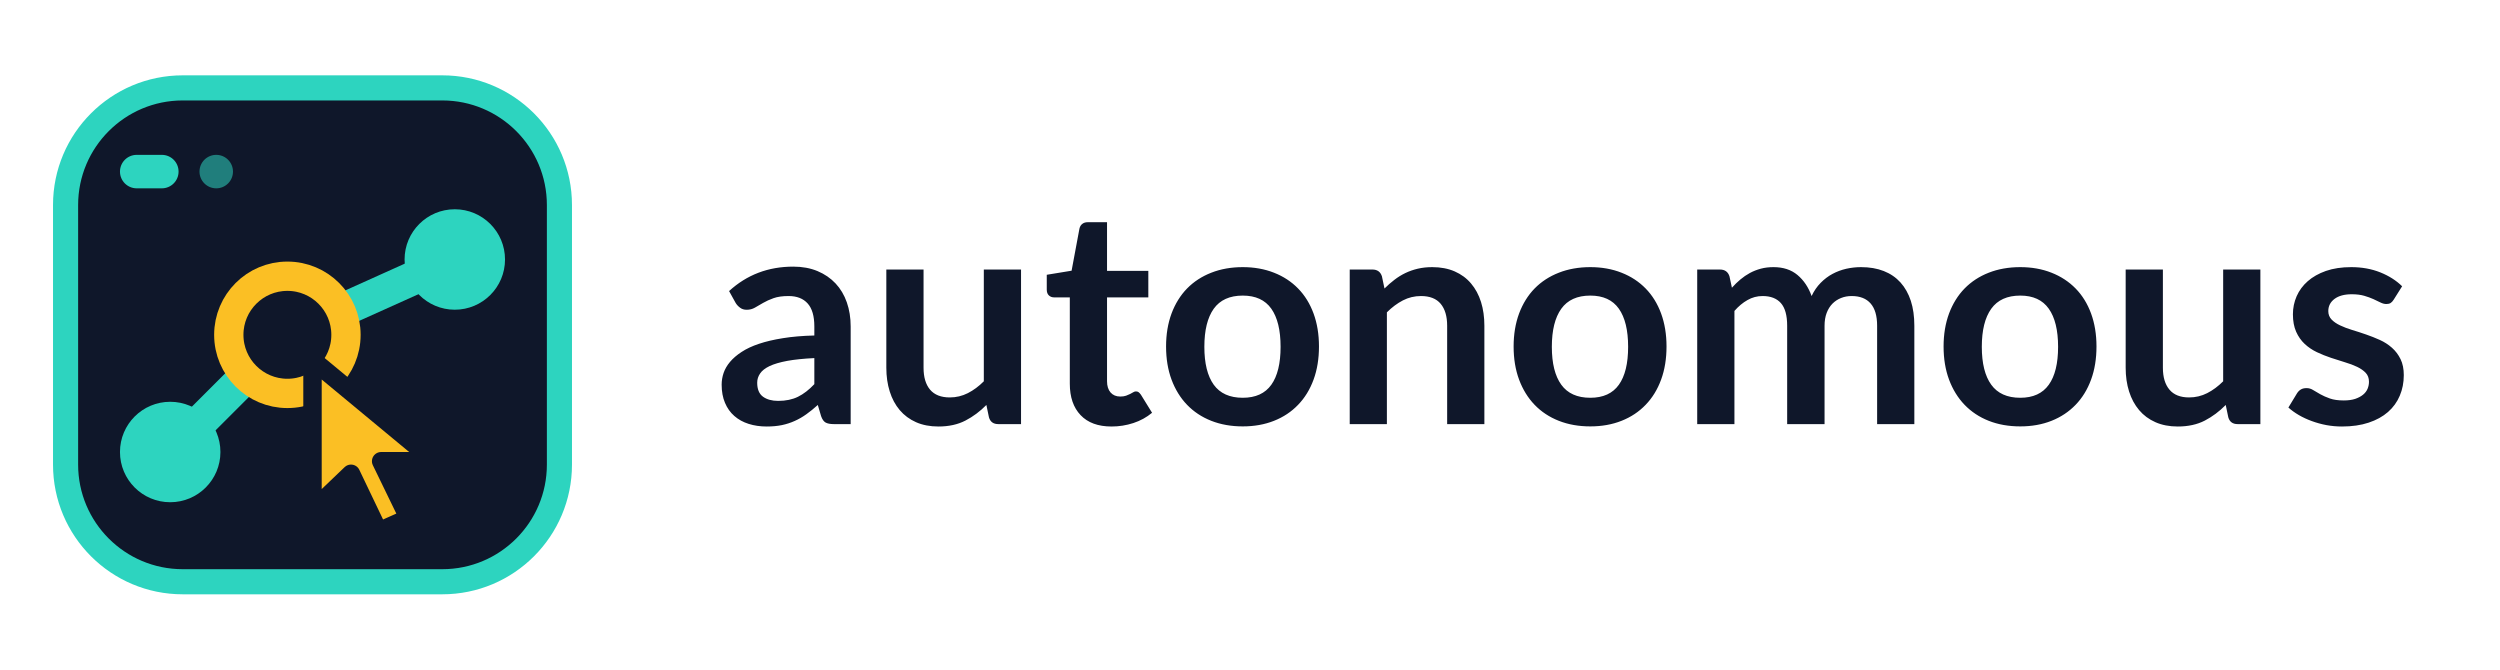
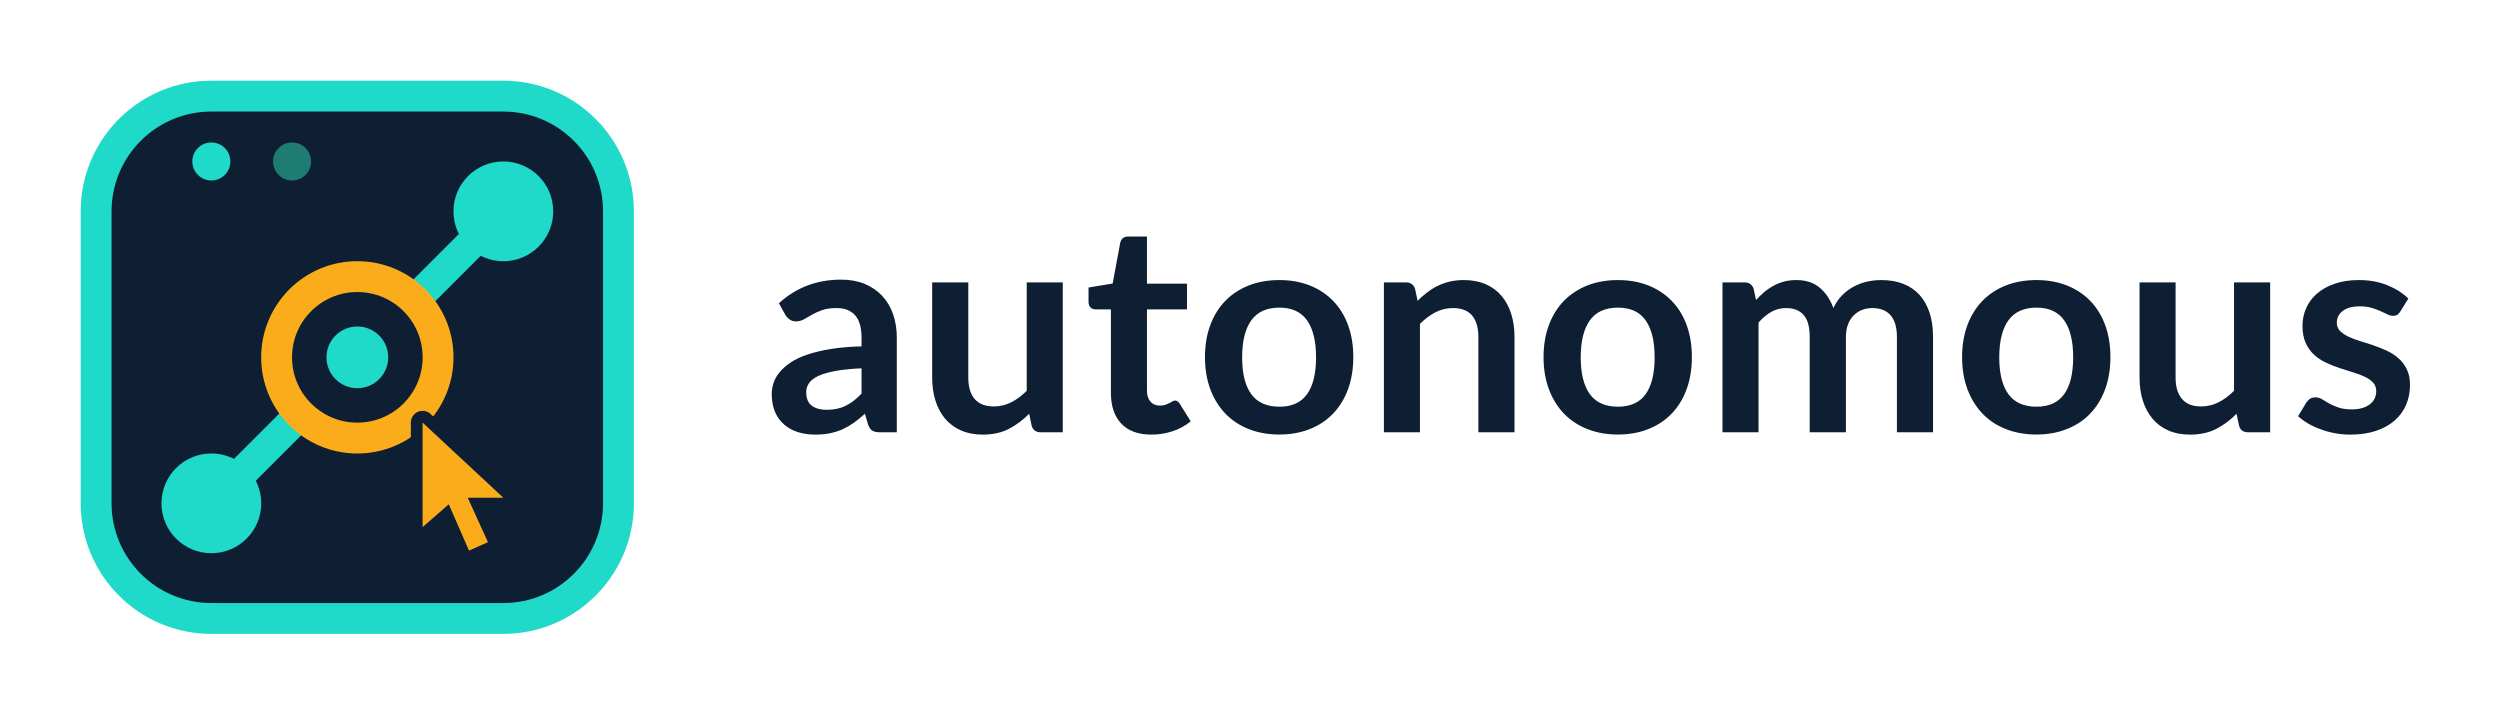
- <svg xmlns="http://www.w3.org/2000/svg" viewBox="0 0 448 120" width="448" height="120" role="img" aria-labelledby="t">
+ <svg xmlns="http://www.w3.org/2000/svg" viewBox="0 0 289.22 82.67" width="289.22" height="82.67" role="img" aria-labelledby="t">
  <style>
-     .word { fill: #0f172a; }
-     @media (prefers-color-scheme: dark) { .word { fill: #e2e8f0; } }
+     .word { fill: #0f1f33; }
+     @media (prefers-color-scheme: dark) { .word { fill: #e3e8f0; } }
  </style>
-   <g transform="translate(8 12) scale(1.5)">
-     <rect x="2.5" y="2.5" width="59" height="59" rx="14" fill="#0f172a" stroke="#2dd4bf" stroke-width="3" />
-     <rect x="9" y="10.5" width="7" height="4" rx="2" fill="#2dd4bf" />
-     <rect x="18.5" y="10.5" width="4" height="4" rx="2" fill="#2dd4bf" opacity="0.55" />
-     <g stroke="#2dd4bf" stroke-width="4" stroke-linecap="round">
-       <line x1="15" y1="46" x2="29" y2="32" />
-       <line x1="29" y1="32" x2="49" y2="23" />
-     </g>
-     <circle cx="15" cy="46" r="6" fill="#2dd4bf" />
-     <circle cx="49" cy="23" r="6" fill="#2dd4bf" />
-     <circle cx="29" cy="32" r="7" fill="#0f172a" stroke="#fbbf24" stroke-width="3.5" />
-     <path d="M32 35 L32 53 L36.6 48.6 L39.9 55.5 L43.5 53.9 L40.2 47.1 L46.6 47.1 Z" fill="#fbbf24" stroke="#0f172a" stroke-width="2.2" stroke-linejoin="round" />
+   <g transform="translate(9.34 9.34)">
+     <rect x="1.78" y="1.78" width="60.43" height="60.43" rx="13.33" fill="#0f1f33" stroke="#20dac9" stroke-width="3.57" />
+     <circle cx="15.11" cy="9.34" r="2.2" fill="#20dac9" />
+     <circle cx="24.45" cy="9.34" r="2.2" fill="#1e7c72" />
+     <path d="M15.11 48.89 L48.89 15.11" stroke="#20dac9" stroke-width="3.57" stroke-linecap="round" />
+     <circle cx="15.11" cy="48.89" r="5.77" fill="#20dac9" />
+     <circle cx="48.89" cy="15.11" r="5.77" fill="#20dac9" />
+     <circle cx="32" cy="32" r="9.34" fill="#0f1f33" stroke="#faac1b" stroke-width="3.57" />
+     <circle cx="32" cy="32" r="3.57" fill="#20dac9" />
+     <path d="M39.55 39.55 L39.55 51.64 L42.58 49 L44.92 54.36 L47.11 53.38 L44.77 48.24 L48.89 48.24 Z" fill="#faac1b" stroke="#0f1f33" stroke-width="2.72" stroke-linejoin="round" paint-order="stroke" />
+     <path class="word" d="M90.33 33.27Q88.52 33.35 87.29 33.58Q86.06 33.81 85.31 34.16Q84.57 34.52 84.25 34.99Q83.93 35.47 83.93 36.02Q83.93 37.12 84.58 37.6Q85.23 38.07 86.28 38.07Q87.56 38.07 88.5 37.6Q89.44 37.14 90.33 36.19ZM80.77 25.74Q83.76 23.01 87.97 23.01Q89.49 23.01 90.69 23.5Q91.89 24 92.72 24.89Q93.55 25.78 93.98 27.01Q94.41 28.25 94.41 29.72V40.67H92.51Q91.92 40.67 91.6 40.5Q91.28 40.32 91.09 39.78L90.72 38.53Q90.06 39.12 89.44 39.57Q88.81 40.01 88.14 40.32Q87.46 40.62 86.69 40.78Q85.92 40.94 84.99 40.94Q83.89 40.94 82.96 40.65Q82.03 40.35 81.36 39.76Q80.68 39.17 80.31 38.29Q79.94 37.41 79.94 36.24Q79.94 35.58 80.16 34.93Q80.38 34.28 80.88 33.69Q81.37 33.1 82.17 32.57Q82.96 32.05 84.12 31.66Q85.28 31.27 86.82 31.03Q88.36 30.78 90.33 30.73V29.72Q90.33 27.98 89.59 27.14Q88.85 26.3 87.44 26.3Q86.43 26.3 85.76 26.54Q85.09 26.78 84.59 27.07Q84.08 27.37 83.66 27.6Q83.25 27.84 82.74 27.84Q82.3 27.84 82 27.61Q81.69 27.38 81.51 27.08ZM113.61 23.33V40.67H111.06Q110.23 40.67 110.01 39.91L109.72 38.53Q108.66 39.61 107.37 40.28Q106.09 40.94 104.35 40.94Q102.93 40.94 101.84 40.46Q100.75 39.98 100 39.1Q99.26 38.22 98.88 37.01Q98.5 35.8 98.5 34.35V23.33H102.68V34.35Q102.68 35.94 103.41 36.81Q104.15 37.68 105.62 37.68Q106.7 37.68 107.65 37.2Q108.59 36.72 109.44 35.87V23.33ZM123.86 40.94Q121.59 40.94 120.38 39.67Q119.18 38.39 119.18 36.14V26.45H117.4Q117.06 26.45 116.83 26.24Q116.59 26.02 116.59 25.58V23.92L119.38 23.46L120.26 18.73Q120.34 18.39 120.58 18.2Q120.82 18.02 121.19 18.02H123.35V23.48H127.98V26.45H123.35V35.85Q123.35 36.67 123.75 37.12Q124.15 37.58 124.84 37.58Q125.23 37.58 125.49 37.49Q125.75 37.39 125.95 37.29Q126.14 37.19 126.29 37.1Q126.44 37 126.6 37Q126.78 37 126.9 37.1Q127.02 37.19 127.15 37.38L128.41 39.4Q127.49 40.17 126.31 40.55Q125.13 40.94 123.86 40.94ZM138.67 23.06Q140.59 23.06 142.18 23.68Q143.76 24.31 144.88 25.46Q146 26.61 146.61 28.26Q147.22 29.92 147.22 31.97Q147.22 34.03 146.61 35.69Q146 37.34 144.88 38.51Q143.76 39.68 142.18 40.3Q140.59 40.93 138.67 40.93Q136.72 40.93 135.13 40.3Q133.55 39.68 132.42 38.51Q131.3 37.34 130.68 35.69Q130.06 34.03 130.06 31.97Q130.06 29.92 130.68 28.26Q131.3 26.61 132.42 25.46Q133.55 24.31 135.13 23.68Q136.72 23.06 138.67 23.06ZM138.67 37.71Q140.83 37.71 141.87 36.26Q142.91 34.81 142.91 32Q142.91 29.19 141.87 27.72Q140.83 26.25 138.67 26.25Q136.47 26.25 135.41 27.73Q134.36 29.21 134.36 32Q134.36 34.79 135.41 36.25Q136.47 37.71 138.67 37.71ZM154.66 25.46Q155.18 24.93 155.77 24.49Q156.35 24.04 157 23.72Q157.65 23.41 158.4 23.23Q159.14 23.06 160.02 23.06Q161.44 23.06 162.54 23.54Q163.64 24.02 164.37 24.89Q165.11 25.76 165.49 26.97Q165.87 28.18 165.87 29.63V40.67H161.69V29.63Q161.69 28.04 160.97 27.17Q160.24 26.3 158.75 26.3Q157.67 26.3 156.72 26.79Q155.78 27.28 154.93 28.13V40.67H150.76V23.33H153.31Q154.12 23.33 154.37 24.09ZM177.84 23.06Q179.77 23.06 181.35 23.68Q182.93 24.31 184.05 25.46Q185.18 26.61 185.78 28.26Q186.39 29.92 186.39 31.97Q186.39 34.03 185.78 35.69Q185.18 37.34 184.05 38.51Q182.93 39.68 181.35 40.3Q179.77 40.93 177.84 40.93Q175.89 40.93 174.31 40.3Q172.72 39.68 171.59 38.51Q170.47 37.34 169.85 35.69Q169.23 34.03 169.23 31.97Q169.23 29.92 169.85 28.26Q170.47 26.61 171.59 25.46Q172.72 24.31 174.31 23.68Q175.89 23.06 177.84 23.06ZM177.84 37.71Q180 37.71 181.04 36.26Q182.08 34.81 182.08 32Q182.08 29.19 181.04 27.72Q180 26.25 177.84 26.25Q175.64 26.25 174.58 27.73Q173.53 29.21 173.53 32Q173.53 34.79 174.58 36.25Q175.64 37.71 177.84 37.71ZM189.93 40.67V23.33H192.48Q193.29 23.33 193.54 24.09L193.81 25.37Q194.27 24.87 194.77 24.44Q195.27 24.02 195.83 23.72Q196.4 23.41 197.05 23.23Q197.7 23.06 198.48 23.06Q200.12 23.06 201.18 23.94Q202.23 24.83 202.76 26.3Q203.16 25.44 203.77 24.82Q204.38 24.21 205.11 23.82Q205.83 23.43 206.65 23.24Q207.47 23.06 208.3 23.06Q209.74 23.06 210.86 23.5Q211.97 23.94 212.73 24.78Q213.49 25.63 213.89 26.84Q214.29 28.06 214.29 29.63V40.67H210.11V29.63Q210.11 27.98 209.38 27.14Q208.66 26.3 207.25 26.3Q206.61 26.3 206.06 26.52Q205.51 26.74 205.1 27.16Q204.68 27.57 204.45 28.2Q204.21 28.82 204.21 29.63V40.67H200.02V29.63Q200.02 27.89 199.32 27.1Q198.62 26.3 197.26 26.3Q196.35 26.3 195.56 26.75Q194.78 27.2 194.1 27.98V40.67ZM226.26 23.06Q228.18 23.06 229.76 23.68Q231.35 24.31 232.47 25.46Q233.59 26.61 234.2 28.26Q234.81 29.92 234.81 31.97Q234.81 34.03 234.2 35.69Q233.59 37.34 232.47 38.51Q231.35 39.68 229.76 40.3Q228.18 40.93 226.26 40.93Q224.31 40.93 222.72 40.3Q221.13 39.68 220.01 38.51Q218.89 37.34 218.27 35.69Q217.65 34.03 217.65 31.97Q217.65 29.92 218.27 28.26Q218.89 26.61 220.01 25.46Q221.13 24.31 222.72 23.68Q224.31 23.06 226.26 23.06ZM226.26 37.71Q228.42 37.71 229.46 36.26Q230.5 34.81 230.5 32Q230.5 29.19 229.46 27.72Q228.42 26.25 226.26 26.25Q224.06 26.25 223 27.73Q221.95 29.21 221.95 32Q221.95 34.79 223 36.25Q224.06 37.71 226.26 37.71ZM253.29 23.33V40.67H250.74Q249.91 40.67 249.69 39.91L249.4 38.53Q248.34 39.61 247.05 40.28Q245.77 40.94 244.02 40.94Q242.6 40.94 241.51 40.46Q240.42 39.98 239.68 39.1Q238.94 38.22 238.56 37.01Q238.18 35.8 238.18 34.35V23.33H242.35V34.35Q242.35 35.94 243.09 36.81Q243.82 37.68 245.29 37.68Q246.37 37.68 247.32 37.2Q248.27 36.72 249.11 35.87V23.33ZM268.34 26.71Q268.17 26.98 267.98 27.09Q267.79 27.2 267.51 27.2Q267.2 27.2 266.86 27.03Q266.51 26.86 266.05 26.65Q265.6 26.44 265.01 26.27Q264.43 26.1 263.64 26.1Q262.4 26.1 261.7 26.62Q261 27.15 261 27.99Q261 28.55 261.36 28.93Q261.73 29.31 262.33 29.6Q262.93 29.89 263.69 30.12Q264.45 30.34 265.23 30.61Q266.02 30.88 266.78 31.23Q267.54 31.58 268.14 32.11Q268.74 32.64 269.1 33.39Q269.47 34.13 269.47 35.18Q269.47 36.43 269.02 37.49Q268.57 38.54 267.69 39.31Q266.81 40.08 265.52 40.51Q264.23 40.94 262.54 40.94Q261.64 40.94 260.79 40.78Q259.93 40.62 259.15 40.33Q258.36 40.05 257.69 39.66Q257.03 39.27 256.52 38.81L257.48 37.22Q257.67 36.94 257.92 36.78Q258.17 36.63 258.56 36.63Q258.95 36.63 259.3 36.85Q259.65 37.07 260.1 37.33Q260.56 37.58 261.18 37.8Q261.79 38.02 262.74 38.02Q263.48 38.02 264.02 37.84Q264.55 37.66 264.89 37.38Q265.24 37.09 265.4 36.71Q265.56 36.33 265.56 35.92Q265.56 35.31 265.2 34.92Q264.84 34.54 264.24 34.25Q263.64 33.96 262.87 33.73Q262.1 33.5 261.29 33.23Q260.49 32.96 259.72 32.6Q258.95 32.24 258.35 31.68Q257.75 31.12 257.39 30.31Q257.03 29.5 257.03 28.35Q257.03 27.28 257.45 26.32Q257.87 25.36 258.69 24.64Q259.51 23.92 260.74 23.49Q261.96 23.06 263.57 23.06Q265.36 23.06 266.83 23.65Q268.3 24.24 269.28 25.2Z" />
  </g>
-   <path class="word" d="M145.93 64.17Q143.04 64.31 141.07 64.67Q139.1 65.04 137.91 65.6Q136.72 66.17 136.21 66.93Q135.69 67.68 135.69 68.58Q135.69 70.33 136.73 71.09Q137.77 71.84 139.45 71.84Q141.5 71.84 143 71.1Q144.5 70.36 145.93 68.84ZM130.65 52.16Q135.43 47.78 142.15 47.78Q144.58 47.78 146.5 48.58Q148.41 49.38 149.74 50.8Q151.06 52.21 151.75 54.18Q152.44 56.16 152.44 58.5V76H149.41Q148.47 76 147.95 75.72Q147.44 75.43 147.14 74.57L146.55 72.57Q145.5 73.52 144.5 74.23Q143.5 74.95 142.42 75.43Q141.34 75.92 140.11 76.18Q138.88 76.43 137.4 76.43Q135.64 76.43 134.16 75.96Q132.67 75.49 131.59 74.54Q130.51 73.6 129.92 72.19Q129.32 70.79 129.32 68.93Q129.32 67.87 129.67 66.83Q130.03 65.79 130.82 64.85Q131.62 63.9 132.89 63.07Q134.16 62.23 136.01 61.61Q137.85 60.99 140.31 60.6Q142.77 60.2 145.93 60.12V58.5Q145.93 55.72 144.74 54.39Q143.55 53.05 141.31 53.05Q139.69 53.05 138.62 53.43Q137.56 53.81 136.75 54.28Q135.94 54.75 135.28 55.13Q134.62 55.51 133.81 55.51Q133.1 55.51 132.62 55.14Q132.13 54.78 131.83 54.29ZM182.97 48.3V76H178.89Q177.57 76 177.22 74.78L176.76 72.57Q175.06 74.3 173 75.37Q170.95 76.43 168.17 76.43Q165.9 76.43 164.16 75.66Q162.42 74.89 161.23 73.49Q160.04 72.08 159.44 70.15Q158.83 68.22 158.83 65.9V48.3H165.5V65.9Q165.5 68.44 166.67 69.83Q167.85 71.22 170.2 71.22Q171.92 71.22 173.44 70.45Q174.95 69.68 176.3 68.33V48.3ZM199.19 76.43Q195.57 76.43 193.64 74.39Q191.71 72.36 191.71 68.76V53.29H188.88Q188.34 53.29 187.96 52.94Q187.58 52.59 187.58 51.89V49.24L192.03 48.51L193.44 40.95Q193.57 40.41 193.95 40.12Q194.33 39.82 194.92 39.82H198.38V48.54H205.78V53.29H198.38V68.31Q198.38 69.6 199.01 70.33Q199.65 71.06 200.75 71.06Q201.38 71.06 201.79 70.91Q202.21 70.76 202.52 70.6Q202.83 70.44 203.08 70.29Q203.32 70.14 203.56 70.14Q203.86 70.14 204.05 70.29Q204.24 70.44 204.45 70.73L206.45 73.97Q204.99 75.19 203.1 75.81Q201.21 76.43 199.19 76.43ZM222.7 47.87Q225.78 47.87 228.3 48.87Q230.83 49.86 232.62 51.7Q234.42 53.54 235.39 56.18Q236.36 58.83 236.36 62.09Q236.36 65.39 235.39 68.03Q234.42 70.68 232.62 72.54Q230.83 74.41 228.3 75.41Q225.78 76.41 222.7 76.41Q219.6 76.41 217.06 75.41Q214.52 74.41 212.72 72.54Q210.93 70.68 209.94 68.03Q208.96 65.39 208.96 62.09Q208.96 58.83 209.94 56.18Q210.93 53.54 212.72 51.7Q214.52 49.86 217.06 48.87Q219.6 47.87 222.7 47.87ZM222.7 71.28Q226.16 71.28 227.82 68.95Q229.48 66.63 229.48 62.15Q229.48 57.67 227.82 55.32Q226.16 52.97 222.7 52.97Q219.19 52.97 217.5 55.33Q215.82 57.69 215.82 62.15Q215.82 66.6 217.5 68.94Q219.19 71.28 222.7 71.28ZM248.1 51.7Q248.94 50.86 249.87 50.15Q250.8 49.43 251.84 48.93Q252.88 48.43 254.07 48.15Q255.26 47.87 256.66 47.87Q258.93 47.87 260.69 48.64Q262.44 49.41 263.61 50.8Q264.79 52.19 265.4 54.12Q266 56.05 266 58.37V76H259.33V58.37Q259.33 55.83 258.17 54.44Q257.01 53.05 254.64 53.05Q252.91 53.05 251.4 53.83Q249.88 54.62 248.53 55.97V76H241.87V48.3H245.94Q247.24 48.3 247.64 49.51ZM284.98 47.87Q288.06 47.87 290.58 48.87Q293.11 49.86 294.9 51.7Q296.7 53.54 297.67 56.18Q298.64 58.83 298.64 62.09Q298.64 65.39 297.67 68.03Q296.7 70.68 294.9 72.54Q293.11 74.41 290.58 75.41Q288.06 76.41 284.98 76.41Q281.88 76.41 279.34 75.41Q276.8 74.41 275 72.54Q273.21 70.68 272.22 68.03Q271.24 65.39 271.24 62.09Q271.24 58.83 272.22 56.18Q273.21 53.54 275 51.7Q276.8 49.86 279.34 48.87Q281.88 47.87 284.98 47.87ZM284.98 71.28Q288.44 71.28 290.1 68.95Q291.76 66.63 291.76 62.15Q291.76 57.67 290.1 55.32Q288.44 52.97 284.98 52.97Q281.47 52.97 279.78 55.33Q278.09 57.69 278.09 62.15Q278.09 66.6 279.78 68.94Q281.47 71.28 284.98 71.28ZM304.14 76V48.3H308.22Q309.52 48.3 309.92 49.51L310.36 51.56Q311.08 50.75 311.88 50.08Q312.68 49.41 313.58 48.92Q314.49 48.43 315.53 48.15Q316.56 47.87 317.81 47.87Q320.43 47.87 322.11 49.28Q323.8 50.7 324.64 53.05Q325.29 51.67 326.26 50.69Q327.23 49.7 328.39 49.08Q329.55 48.46 330.86 48.16Q332.17 47.87 333.49 47.87Q335.79 47.87 337.57 48.57Q339.35 49.27 340.57 50.62Q341.78 51.97 342.42 53.91Q343.05 55.86 343.05 58.37V76H336.38V58.37Q336.38 55.72 335.22 54.39Q334.06 53.05 331.82 53.05Q330.79 53.05 329.92 53.4Q329.04 53.75 328.38 54.41Q327.72 55.08 327.34 56.07Q326.96 57.07 326.96 58.37V76H320.26V58.37Q320.26 55.59 319.14 54.32Q318.02 53.05 315.86 53.05Q314.4 53.05 313.15 53.77Q311.89 54.48 310.81 55.72V76ZM362.03 47.87Q365.11 47.87 367.63 48.87Q370.15 49.86 371.95 51.7Q373.75 53.54 374.72 56.18Q375.69 58.83 375.69 62.09Q375.69 65.39 374.72 68.03Q373.75 70.68 371.95 72.54Q370.15 74.41 367.63 75.41Q365.11 76.41 362.03 76.41Q358.92 76.41 356.38 75.41Q353.85 74.41 352.05 72.54Q350.26 70.68 349.27 68.03Q348.29 65.39 348.29 62.09Q348.29 58.83 349.27 56.18Q350.26 53.54 352.05 51.7Q353.85 49.86 356.38 48.87Q358.92 47.87 362.03 47.87ZM362.03 71.28Q365.48 71.28 367.14 68.95Q368.81 66.63 368.81 62.15Q368.81 57.67 367.14 55.32Q365.48 52.97 362.03 52.97Q358.52 52.97 356.83 55.33Q355.14 57.69 355.14 62.15Q355.14 66.6 356.83 68.94Q358.52 71.28 362.03 71.28ZM405.06 48.3V76H400.98Q399.66 76 399.31 74.78L398.85 72.57Q397.15 74.3 395.1 75.37Q393.05 76.43 390.26 76.43Q388 76.43 386.26 75.66Q384.51 74.89 383.33 73.49Q382.14 72.08 381.53 70.15Q380.92 68.22 380.92 65.9V48.3H387.59V65.9Q387.59 68.44 388.77 69.83Q389.94 71.22 392.29 71.22Q394.02 71.22 395.53 70.45Q397.04 69.68 398.39 68.33V48.3ZM428.95 53.7Q428.68 54.13 428.38 54.31Q428.09 54.48 427.63 54.48Q427.14 54.48 426.59 54.21Q426.03 53.94 425.31 53.6Q424.58 53.27 423.65 53Q422.71 52.73 421.44 52.73Q419.47 52.73 418.35 53.56Q417.23 54.4 417.23 55.75Q417.23 56.64 417.81 57.25Q418.39 57.86 419.35 58.31Q420.31 58.77 421.53 59.14Q422.74 59.5 424 59.94Q425.25 60.37 426.47 60.92Q427.68 61.47 428.64 62.32Q429.6 63.17 430.18 64.36Q430.76 65.55 430.76 67.22Q430.76 69.22 430.04 70.91Q429.33 72.6 427.93 73.83Q426.52 75.06 424.46 75.74Q422.39 76.43 419.69 76.43Q418.26 76.43 416.9 76.18Q415.53 75.92 414.28 75.46Q413.02 75 411.95 74.38Q410.89 73.76 410.08 73.03L411.62 70.49Q411.91 70.03 412.32 69.79Q412.72 69.55 413.34 69.55Q413.97 69.55 414.52 69.9Q415.07 70.25 415.8 70.65Q416.53 71.06 417.52 71.41Q418.5 71.76 420.01 71.76Q421.2 71.76 422.05 71.48Q422.9 71.19 423.46 70.73Q424.01 70.28 424.27 69.67Q424.52 69.06 424.52 68.41Q424.52 67.44 423.94 66.82Q423.36 66.2 422.4 65.74Q421.44 65.28 420.22 64.92Q418.99 64.55 417.71 64.12Q416.42 63.69 415.19 63.11Q413.97 62.53 413.01 61.64Q412.05 60.75 411.47 59.45Q410.89 58.15 410.89 56.32Q410.89 54.62 411.56 53.08Q412.24 51.54 413.55 50.39Q414.86 49.24 416.81 48.55Q418.77 47.87 421.34 47.87Q424.2 47.87 426.55 48.81Q428.9 49.76 430.46 51.3Z" />
</svg>
